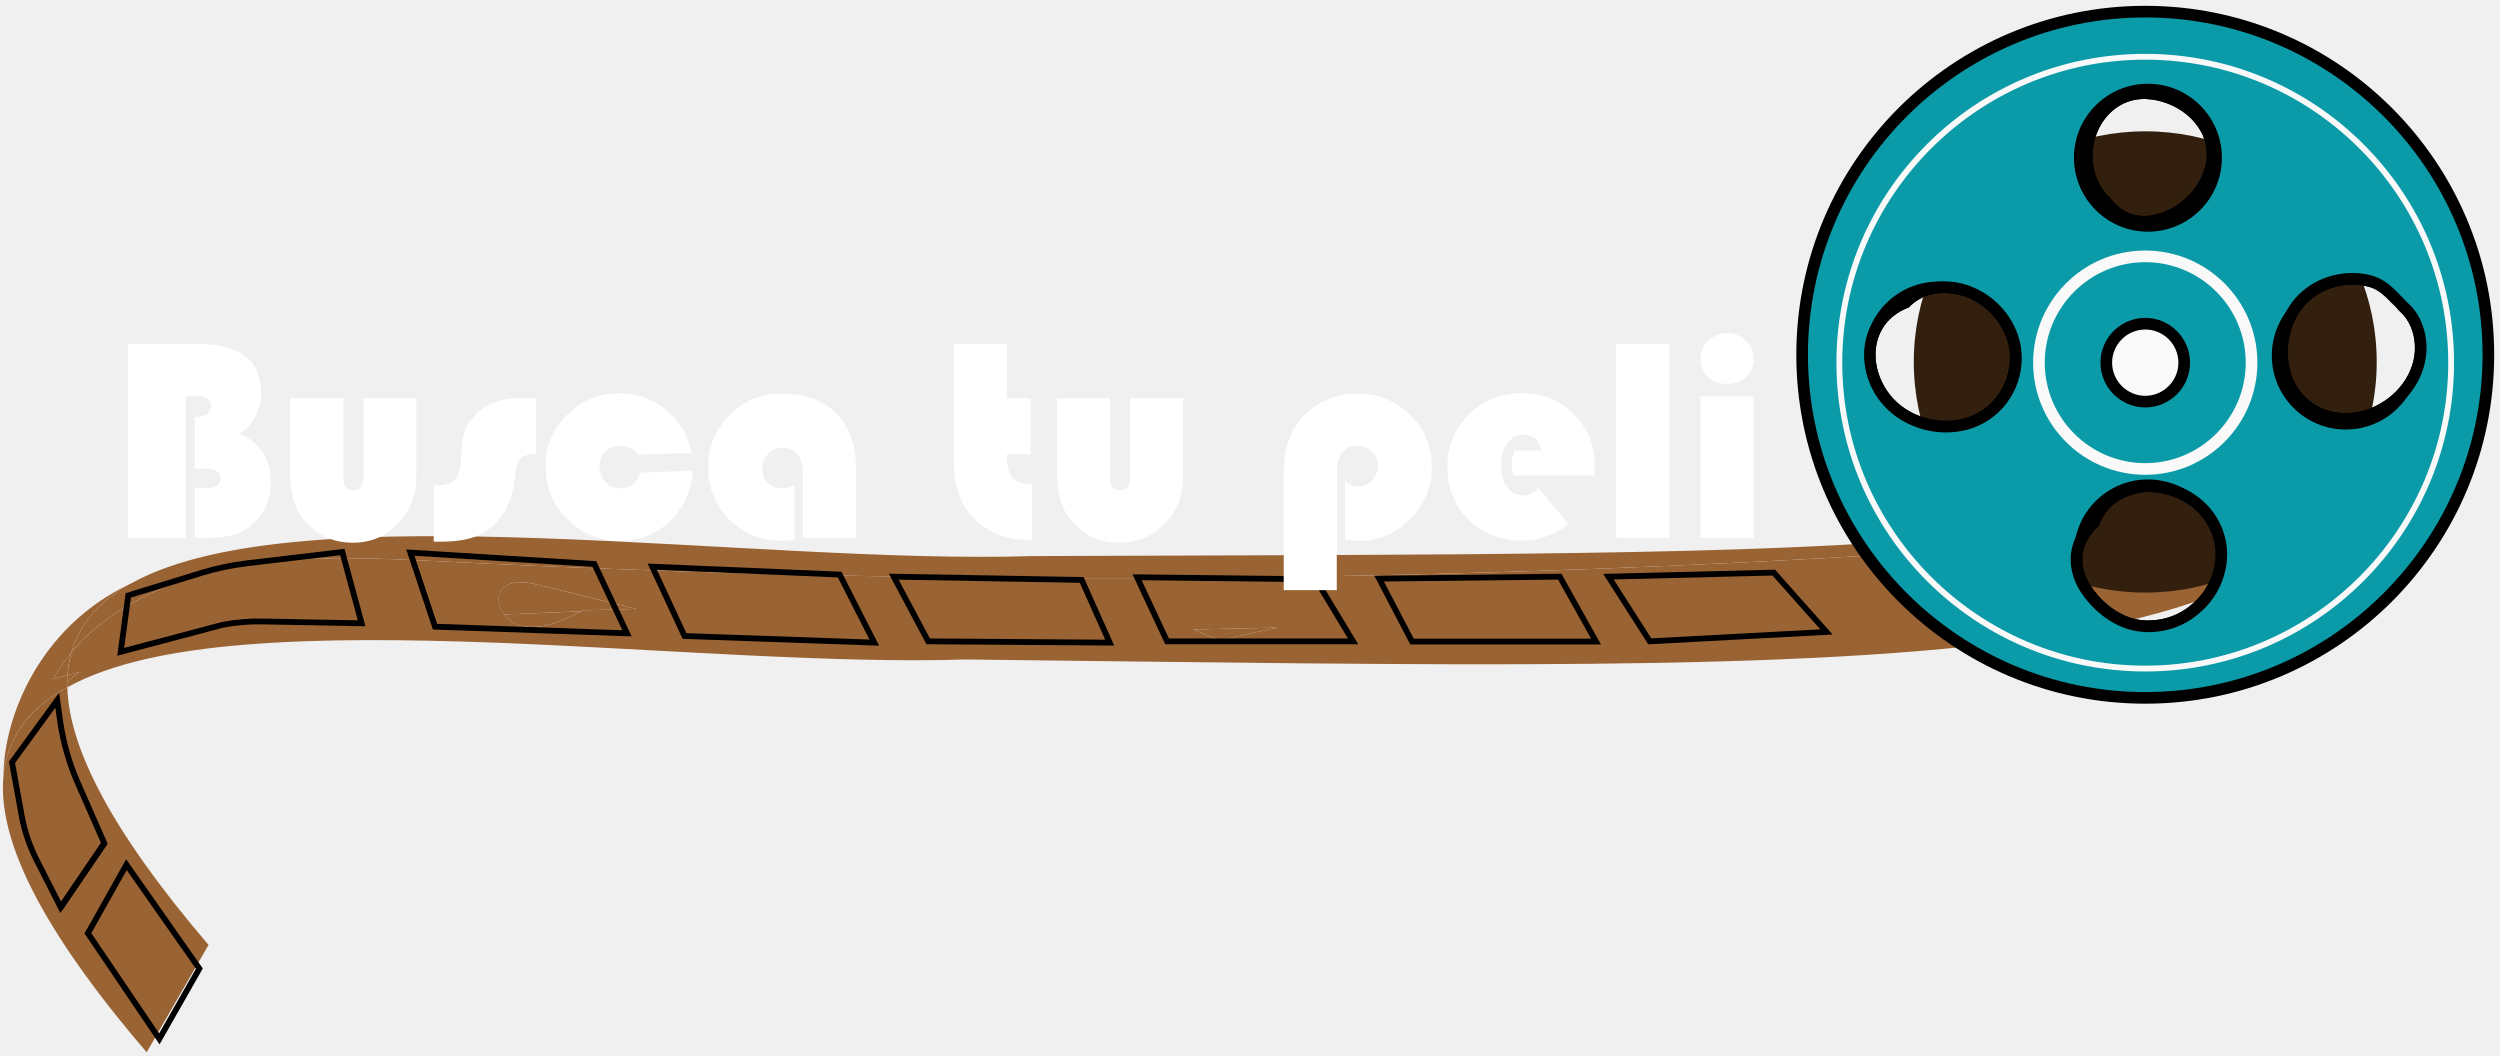
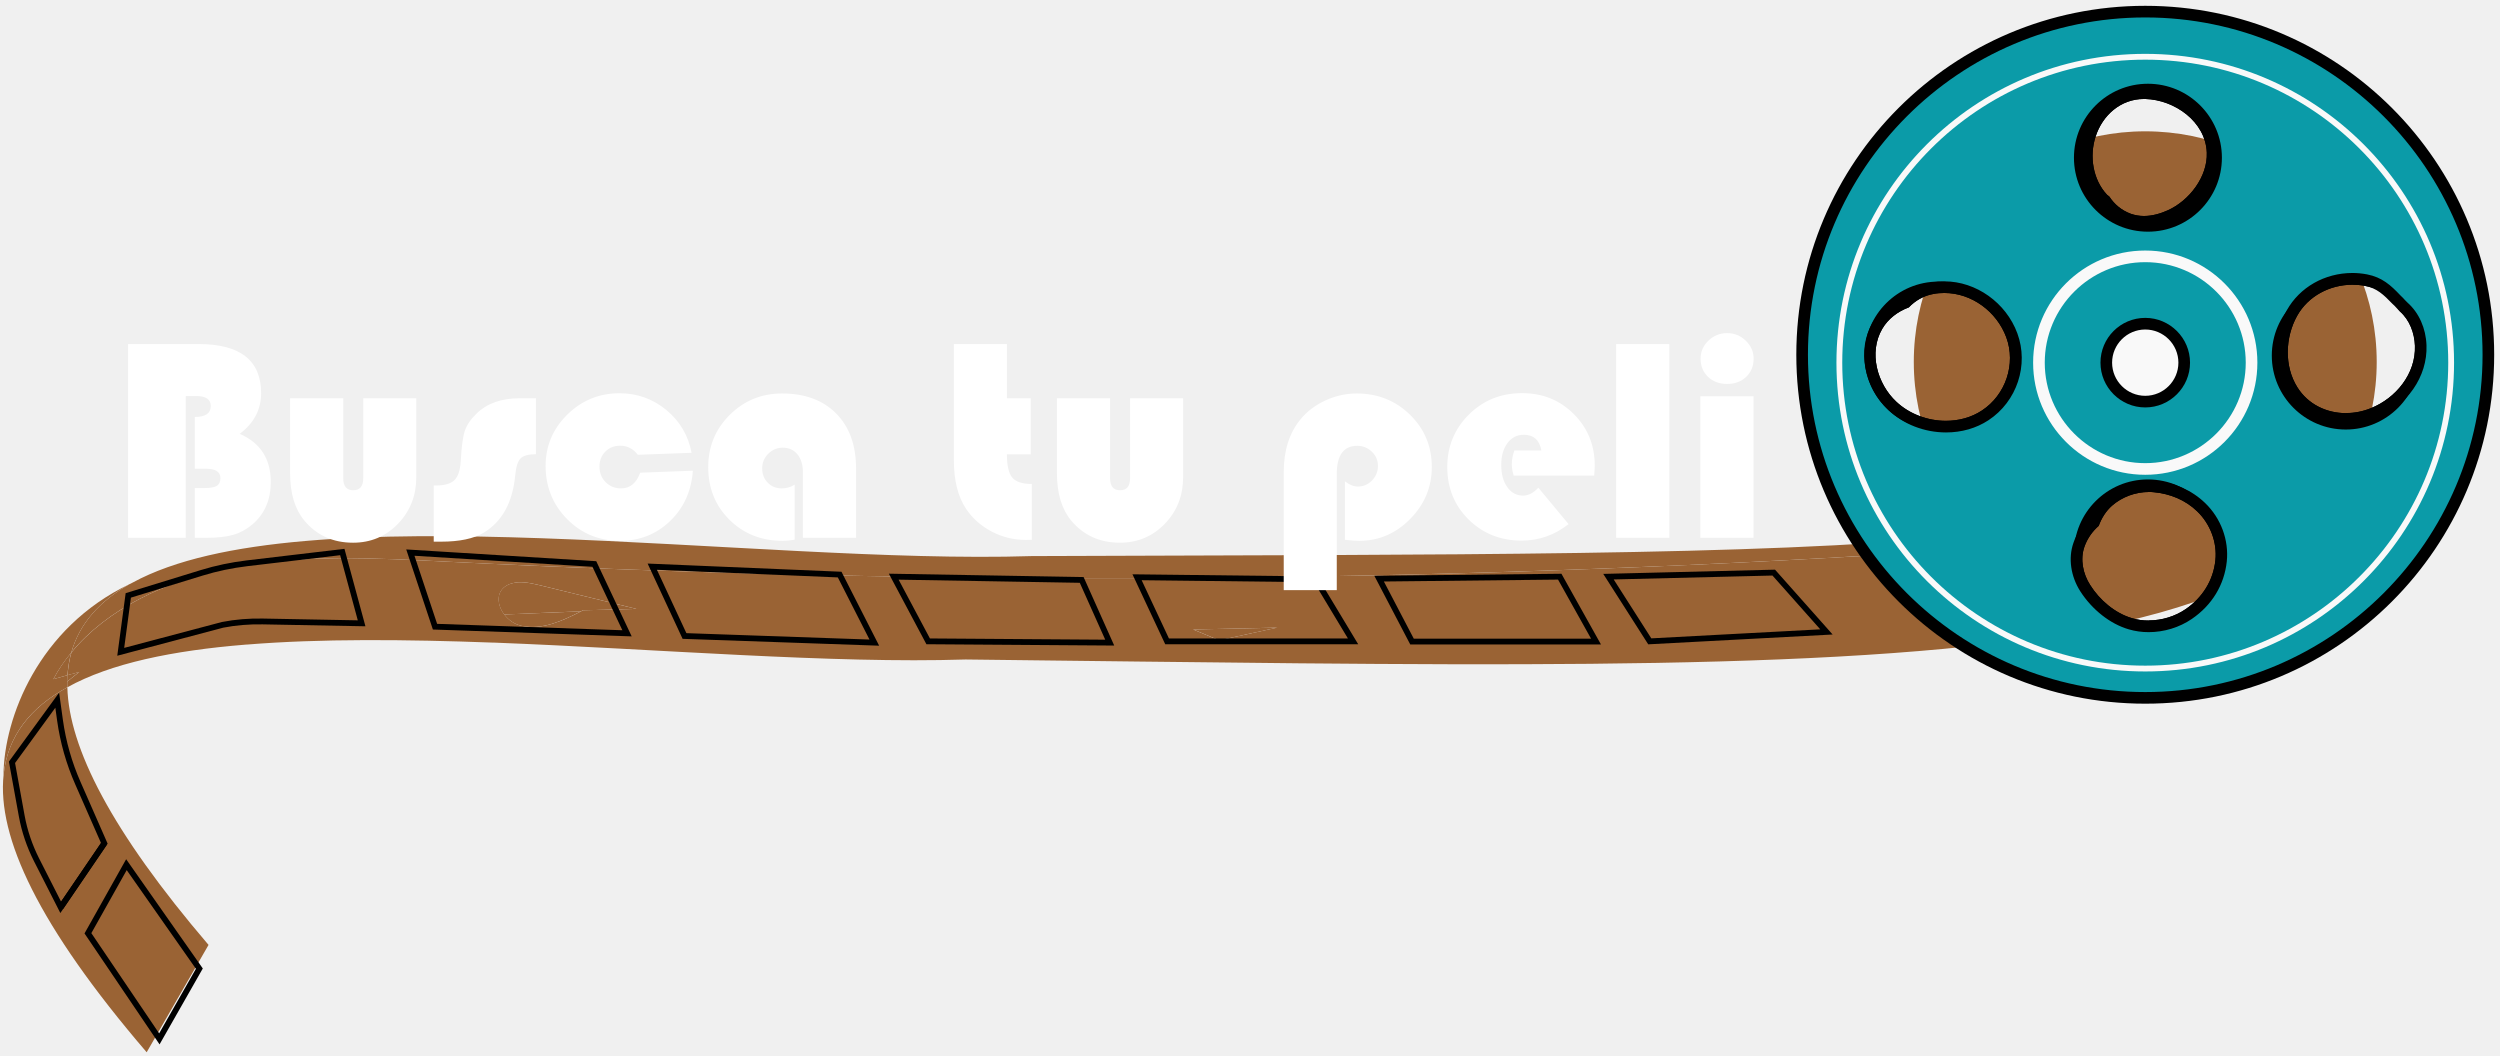
<svg xmlns="http://www.w3.org/2000/svg" id="Capa_1" data-name="Capa 1" viewBox="0 0 214.94 90.72">
  <defs>
    <style>
      .cls-1 {
        fill: none;
        stroke: #000;
        stroke-miterlimit: 10;
        stroke-width: .5px;
      }

      .cls-2 {
        fill: #0b9ba8;
      }

+       /* Interior del rollo del mismo marrón que la tira de película */
      .cls-3 {
-         fill: #331f0e;
+         fill: #9a6334;
      }

      .cls-4 {
        fill: #f9f9f9;
      }

      /* Versión para la web: la tira de película en un marrón más claro para que se vea sobre el fondo oscuro */
      .cls-6 {
        fill: #9a6334;
      }

      .cls-5 {
        fill: #fff;
      }
    </style>
  </defs>
  <g id="logo">
    <g id="rollo">
      <g>
        <path class="cls-6" d="M109.82,53.96c-2.41.05-4.83.1-7.24.16l2.23.93c1.66-.36,3.33-.73,5-1.09ZM83.02,56.7c-11.45.37-26.44-.9-40.51-1.45h-.1c-7.56-.28-14.87-.35-21.21.17-.01-.01-.02-.01-.05,0-6.31.51-11.65,1.61-15.36,3.67-.01-.17-.02-.33-.01-.49.35-.28.69-.55,1.04-.83-.34.1-.67.19-1.01.28.05-.69.15-1.34.33-1.95,3.04-3.72,8.12-6.15,13.35-7.21,6.24-1.28,12.73-.91,19.13-.59,42.01,2.11,84.17,1.85,126.14-.78,6.98-.44,14.05-.95,20.68-2.89s12.88-5.46,16.37-10.68l-.42-.23c.76-1.01,1.42-2.1,2-3.26,4.36,29.01-39.09,27.17-120.36,26.24ZM50.12,52.47c1.52-.04,3.06-.08,4.6-.12-2.78-.68-5.55-1.36-8.33-2.04-.91-.22-1.93-.43-2.75-.01-1.01.52-.93,1.68-.28,2.53.35.47.88.85,1.5.98,1.77.38,3.54-.45,5.1-1.25l.16-.09Z" />
        <path class="cls-6" d="M201.38,33.72l.42.23c-3.49,5.22-9.74,8.74-16.37,10.68s-13.7,2.45-20.68,2.89c-41.97,2.63-84.13,2.89-126.14.78-6.4-.32-12.89-.69-19.13.59-5.22,1.06-10.31,3.49-13.35,7.21.71-2.5,2.44-4.42,4.99-5.87.09-.05.19-.1.28-.14,14.46-7.89,53.56-1.52,77.3-2.28,73.31-.27,101.92.46,112.68-14.09Z" />
        <path class="cls-6" d="M109.82,53.96c-1.68.36-3.34.73-5,1.09l-2.23-.93c2.41-.06,4.83-.11,7.24-.16Z" />
        <path class="cls-6" d="M54.71,52.35c-1.54.04-3.07.08-4.6.12l-.16.09-6.6.27c-.65-.85-.73-2.01.28-2.53.81-.42,1.84-.21,2.75.01,2.78.68,5.55,1.36,8.33,2.04Z" />
        <path class="cls-6" d="M43.35,52.83l6.6-.27c-1.56.8-3.33,1.63-5.1,1.25-.62-.13-1.15-.51-1.5-.98Z" />
        <path class="cls-6" d="M17.93,81.24l-5.32,9.23C3.28,79.59-.26,71.94.31,66.61c.35-3.35,2.32-5.78,5.48-7.52.14,5.19,3.76,12.35,12.14,22.15Z" />
        <path class="cls-6" d="M5.78,58.6c-.01.16,0,.32.01.49-3.17,1.74-5.13,4.17-5.48,7.52h-.01c.05-4.89,2.99-12.63,10.82-16.38-2.55,1.45-4.28,3.37-4.99,5.87-.59.72-1.12,1.48-1.54,2.29.41-.11.8-.22,1.21-.34-.01.18-.02.36-.02.55Z" />
        <path class="cls-6" d="M6.81,57.77c-.35.28-.69.55-1.04.83,0-.19.01-.37.02-.55.34-.09.67-.18,1.01-.28Z" />
        <path class="cls-6" d="M6.13,56.1c-.17.61-.28,1.26-.33,1.95-.41.12-.8.23-1.21.34.42-.81.94-1.57,1.54-2.29Z" />
      </g>
    </g>
    <g id="rollo-2" data-name="rollo">
      <ellipse class="cls-3" cx="184.44" cy="31.12" rx="19.9" ry="19.83" />
      <g>
        <path class="cls-2" d="M184.44,60c-16.27,0-29.5-13.23-29.5-29.5S168.17,1,184.44,1s29.5,13.23,29.5,29.5-13.23,29.5-29.5,29.5ZM180,44.92c-.59.55-1.02,1.2-1.27,1.93-.4,1.16-.2,2.55.54,3.71.95,1.49,2.41,2.64,3.9,3.07.5.14,1.02.22,1.56.22,1.22,0,2.44-.37,3.44-1.05,1.6-1.09,2.59-2.72,2.79-4.58.17-1.68-.46-3.4-1.71-4.6-1.06-1.02-2.45-1.64-4.03-1.78-.16-.01-.32-.02-.48-.02-1.28,0-2.56.48-3.5,1.3-.53.46-.96,1.09-1.24,1.81ZM163.84,26.01c-1.05.42-1.91,1.13-2.43,2.02-1.39,2.38-.37,5.32,1.3,6.89,1.2,1.12,2.88,1.77,4.6,1.77,1.24,0,2.41-.34,3.38-.97,2.25-1.48,3.21-4.37,2.28-6.88-.9-2.44-3.28-4.14-5.79-4.14-.34,0-.68.03-1.01.09-.88.16-1.67.57-2.33,1.23ZM202.25,23.98c-2.2,0-4.19,1.13-5.2,2.95-1.16,2.09-1.14,4.75.04,6.64.97,1.54,2.69,2.46,4.61,2.46.79,0,1.58-.15,2.32-.45,2.55-1.03,4.19-3.38,4.1-5.86-.05-1.33-.58-2.54-1.46-3.31-.1-.08-.18-.17-.26-.26-.12-.13-.24-.26-.39-.39-.74-.79-1.44-1.44-2.59-1.66-.38-.07-.78-.11-1.17-.11ZM184.32,8c-2.11,0-3.92,1.41-4.62,3.59-.63,1.95-.2,4.1,1.09,5.48.05.06.12.11.18.16.49.72,1.21,1.3,2.06,1.61.41.15.84.22,1.3.22.71,0,1.47-.18,2.26-.54,1.89-.85,3.74-2.99,3.65-5.44-.12-3.05-3.09-5.02-5.78-5.09h-.14Z" />
        <path d="M184.44,1.5c15.99,0,29,13.01,29,29s-13.01,29-29,29-29-13.01-29-29S168.45,1.5,184.44,1.5M180.62,17.6c.57.8,1.34,1.39,2.24,1.72.46.17.96.25,1.47.25.78,0,1.61-.2,2.47-.58,2.04-.92,4.05-3.24,3.94-5.91-.13-3.33-3.35-5.49-6.26-5.57h-.15c-2.33,0-4.33,1.54-5.1,3.94-.68,2.12-.21,4.46,1.2,5.98.06.06.12.12.19.18M201.7,36.52c.86,0,1.7-.16,2.51-.49,2.74-1.11,4.51-3.65,4.41-6.34-.05-1.47-.65-2.8-1.63-3.67-.08-.07-.15-.15-.22-.22-.11-.12-.23-.26-.39-.4-.83-.88-1.58-1.56-2.87-1.81-.42-.08-.84-.12-1.26-.12-2.38,0-4.54,1.23-5.64,3.21-1.24,2.24-1.22,5.11.06,7.14,1.06,1.69,2.94,2.69,5.03,2.69M163.56,25.58c-1.11.46-2.03,1.24-2.58,2.19-1.33,2.29-.74,5.51,1.39,7.5,1.29,1.21,3.09,1.91,4.94,1.91,1.34,0,2.6-.36,3.65-1.05,2.45-1.61,3.49-4.75,2.48-7.48-.97-2.63-3.55-4.46-6.26-4.46-.37,0-.74.03-1.1.1-.95.17-1.8.61-2.52,1.29M179.58,44.64c-.61.59-1.06,1.28-1.32,2.05-.45,1.3-.23,2.85.59,4.14,1.02,1.59,2.58,2.82,4.18,3.28.54.16,1.12.24,1.7.24,1.32,0,2.64-.4,3.72-1.14,1.73-1.18,2.79-2.93,3-4.94.19-1.83-.5-3.71-1.86-5.02-1.14-1.1-2.64-1.77-4.33-1.92-.17-.02-.35-.02-.52-.02-1.42,0-2.78.51-3.83,1.43-.56.49-1.02,1.15-1.33,1.9M184.44.5c-16.57,0-30,13.43-30,30s13.43,30,30,30,30-13.43,30-30S201.01.5,184.44.5h0ZM184.33,18.57c-.38,0-.76-.06-1.13-.19-.79-.29-1.41-.81-1.84-1.47-.07-.06-.14-.11-.21-.17-1.22-1.31-1.52-3.32-.98-4.99.59-1.84,2.16-3.24,4.15-3.24.04,0,.08,0,.12,0,2.52.07,5.19,1.94,5.29,4.61.08,2.08-1.51,4.13-3.35,4.96-.64.29-1.35.49-2.05.49h0ZM201.7,35.52c-1.65,0-3.25-.74-4.18-2.22-1.14-1.81-1.05-4.29-.03-6.13.96-1.73,2.84-2.69,4.76-2.69.36,0,.72.03,1.08.1,1.02.19,1.61.76,2.37,1.55.25.21.4.44.64.64.84.74,1.25,1.86,1.29,2.95.09,2.41-1.64,4.51-3.79,5.37-.69.28-1.42.42-2.13.42h0ZM167.3,36.18c-1.56,0-3.13-.58-4.26-1.64-1.65-1.54-2.4-4.23-1.21-6.27.51-.87,1.34-1.49,2.28-1.84.56-.58,1.27-1.01,2.14-1.16.31-.06.62-.08.92-.08,2.35,0,4.5,1.6,5.32,3.81.85,2.3-.06,4.96-2.09,6.29-.92.61-2.01.89-3.1.89h0ZM184.73,53.35c-.48,0-.96-.06-1.42-.2-1.48-.43-2.8-1.57-3.61-2.86-.61-.95-.87-2.19-.49-3.28.25-.71.68-1.32,1.23-1.8.24-.66.62-1.27,1.14-1.73.87-.76,2.02-1.18,3.17-1.18.14,0,.29,0,.43.02,1.39.13,2.71.66,3.73,1.65,1.11,1.07,1.72,2.65,1.56,4.19-.18,1.75-1.12,3.23-2.57,4.22-.91.62-2.04.96-3.15.96h0Z" />
      </g>
      <path class="cls-4" d="M184.44,22.54c4.77,0,8.64,3.88,8.64,8.64s-3.88,8.64-8.64,8.64-8.64-3.88-8.64-8.64,3.88-8.64,8.64-8.64M184.44,21.54c-5.33,0-9.64,4.32-9.64,9.64s4.32,9.64,9.64,9.64,9.64-4.32,9.64-9.64-4.32-9.64-9.64-9.64h0Z" />
      <g>
        <path d="M184.67,7.2c-3.51,0-6.36,2.85-6.36,6.36s2.85,6.36,6.36,6.36,6.36-2.85,6.36-6.36-2.85-6.36-6.36-6.36h0ZM184.33,18.57c-.38,0-.76-.06-1.13-.19-.79-.29-1.41-.81-1.84-1.47-.07-.06-.14-.11-.21-.17-1.22-1.31-1.52-3.32-.98-4.99.59-1.84,2.16-3.24,4.15-3.24.04,0,.08,0,.12,0,2.52.07,5.19,1.94,5.29,4.61.08,2.08-1.51,4.13-3.35,4.96-.64.29-1.35.49-2.05.49h0Z" />
        <path d="M184.67,41.22c-3.51,0-6.36,2.85-6.36,6.36s2.85,6.36,6.36,6.36,6.36-2.85,6.36-6.36-2.85-6.36-6.36-6.36h0ZM184.73,53.35c-.48,0-.96-.06-1.42-.2-1.48-.43-2.8-1.57-3.61-2.86-.61-.95-.87-2.19-.49-3.28.25-.71.68-1.32,1.23-1.8.24-.66.62-1.27,1.14-1.73.87-.76,2.02-1.18,3.17-1.18.14,0,.29,0,.43.02,1.39.13,2.71.66,3.73,1.65,1.11,1.07,1.72,2.65,1.56,4.19-.18,1.75-1.12,3.23-2.57,4.22-.91.62-2.04.96-3.15.96h0Z" />
        <path d="M201.68,24.21c-3.51,0-6.36,2.85-6.36,6.36s2.85,6.36,6.36,6.36,6.36-2.85,6.36-6.36-2.85-6.36-6.36-6.36h0ZM201.7,35.52c-1.65,0-3.25-.74-4.18-2.22-1.14-1.81-1.05-4.29-.03-6.13.96-1.73,2.84-2.69,4.76-2.69.36,0,.72.03,1.08.1,1.02.19,2.06.59,2.53,1.42.26.15.24.57.47.78.84.74,1.25,1.86,1.29,2.95.09,2.41-1.64,4.51-3.79,5.37-.69.28-1.42.42-2.13.42h0Z" />
        <path d="M166.66,24.21c-3.51,0-6.36,2.85-6.36,6.36s2.85,6.36,6.36,6.36,6.36-2.85,6.36-6.36-2.85-6.36-6.36-6.36h0ZM167.3,36.18c-1.56,0-3.13-.58-4.26-1.64-1.65-1.54-2.4-4.23-1.21-6.27.51-.87,1.34-1.49,2.28-1.84.56-.58,1.27-1.01,2.14-1.16.31-.06.62-.08.92-.08,2.35,0,4.5,1.6,5.32,3.81.85,2.3-.06,4.96-2.09,6.29-.92.61-2.01.89-3.1.89h0Z" />
      </g>
      <g>
        <circle class="cls-4" cx="184.44" cy="31.19" r="3.35" />
        <path d="M184.44,28.33c1.57,0,2.85,1.28,2.85,2.85s-1.28,2.85-2.85,2.85-2.85-1.28-2.85-2.85,1.28-2.85,2.85-2.85M184.44,27.33c-2.13,0-3.85,1.73-3.85,3.85s1.73,3.85,3.85,3.85,3.85-1.73,3.85-3.85-1.73-3.85-3.85-3.85h0Z" />
      </g>
    </g>
    <g>
      <polygon class="cls-1" points="157.03 54.33 141.84 55.14 138.29 49.58 152.5 49.23 157.03 54.33" />
      <polygon class="cls-1" points="137.22 55.16 121.4 55.16 118.57 49.75 134.1 49.58 137.22 55.16" />
      <polygon class="cls-1" points="116.33 55.14 100.34 55.14 97.76 49.63 113.12 49.81 116.33 55.14" />
      <polygon class="cls-1" points="95.41 55.25 79.8 55.14 76.84 49.58 93 49.86 95.41 55.25" />
      <polygon class="cls-1" points="75.17 55.25 58.85 54.68 56.08 48.72 72.19 49.4 75.17 55.25" />
      <polygon class="cls-1" points="53.91 54.45 37.4 53.88 35.28 47.51 51.1 48.49 53.91 54.45" />
      <path class="cls-1" d="M31.09,53.59l-8.51-.16c-1.15-.02-2.31.07-3.44.29l-8.76,2.32.65-4.85,6.31-1.94c1.27-.39,2.57-.66,3.89-.82l8.2-.97,1.66,6.13Z" />
      <path class="cls-1" d="M5.22,78.01l-2.08-4.09c-.6-1.19-1.03-2.45-1.27-3.76l-.84-4.62,3.89-5.34.24,1.73c.26,1.86.78,3.69,1.54,5.41l2.27,5.17-3.75,5.5Z" />
      <line class="cls-1" x1="8.96" y1="72.51" x2="5.22" y2="78.01" />
      <polygon class="cls-1" points="13.7 89.32 7.56 80.24 10.87 74.34 17.14 83.28 13.7 89.32" />
    </g>
    <path class="cls-5" d="M11.01 46.24L11.01 29.58L17.07 29.58Q22.45 29.58 22.45 33.81L22.45 33.81Q22.45 35.91 20.61 37.30L20.61 37.30Q23.28 38.46 23.28 41.44L23.28 41.44Q23.28 43.73 21.71 45.08L21.71 45.08Q20.94 45.73 20.06 45.98Q19.18 46.24 17.69 46.24L17.69 46.24L16.75 46.24L16.75 41.96L17.59 41.96Q18.34 41.96 18.64 41.77Q18.95 41.58 18.95 41.10L18.95 41.10Q18.95 40.30 17.70 40.30L17.70 40.30L16.75 40.30L16.75 35.85Q18.12 35.85 18.12 34.91L18.12 34.91Q18.12 34.05 16.88 34.05L16.88 34.05L15.97 34.05L15.97 46.24L11.01 46.24ZM24.94 40.66L24.94 34.24L29.51 34.24L29.51 41.11Q29.51 42.15 30.37 42.15L30.37 42.15Q31.23 42.15 31.23 41.11L31.23 41.11L31.23 34.24L35.79 34.24L35.79 41.03Q35.79 43.40 34.22 45.03Q32.64 46.66 30.36 46.66L30.36 46.66Q27.76 46.66 26.17 44.76L26.17 44.76Q24.94 43.29 24.94 40.66L24.94 40.66ZM44.70 34.24L46.08 34.24L46.08 39.05Q45.12 39.05 44.76 39.41Q44.40 39.77 44.30 40.83L44.30 40.83Q43.98 44.36 41.57 45.81L41.57 45.81Q40.28 46.57 37.93 46.57L37.93 46.57L37.29 46.57L37.29 41.74L37.50 41.74Q38.60 41.74 39.07 41.28Q39.54 40.82 39.61 39.67L39.61 39.67Q39.71 37.80 39.96 37.05Q40.21 36.29 40.98 35.55L40.98 35.55Q42.32 34.24 44.70 34.24L44.70 34.24ZM55.04 40.64L55.04 40.64L59.57 40.47Q59.38 43.10 57.61 44.80Q55.84 46.50 53.30 46.50L53.30 46.50Q50.61 46.50 48.76 44.63Q46.91 42.76 46.91 40.05L46.91 40.05Q46.91 37.48 48.78 35.64Q50.65 33.81 53.26 33.81L53.26 33.81Q55.54 33.81 57.29 35.25Q59.03 36.69 59.46 38.93L59.46 38.93L54.84 39.10Q54.24 38.32 53.32 38.32L53.32 38.32Q52.54 38.32 52.04 38.83Q51.54 39.34 51.54 40.12L51.54 40.12Q51.54 40.92 52.07 41.45Q52.60 41.99 53.40 41.99L53.40 41.99Q54.55 41.99 55.04 40.64ZM68.32 41.67L68.32 41.67L68.32 46.40Q67.76 46.50 67.30 46.50L67.30 46.50Q64.55 46.50 62.72 44.69Q60.89 42.88 60.89 40.16L60.89 40.16Q60.89 37.51 62.74 35.67Q64.59 33.83 67.24 33.83L67.24 33.83Q70.19 33.83 71.89 35.55Q73.60 37.28 73.60 40.27L73.60 40.27L73.60 46.24L69.03 46.24L69.03 40.60Q69.03 39.64 68.56 39.06Q68.09 38.49 67.30 38.49L67.30 38.49Q66.58 38.49 66.05 39.01Q65.53 39.54 65.53 40.26L65.53 40.26Q65.53 41.02 66.01 41.50Q66.48 41.99 67.21 41.99L67.21 41.99Q67.81 41.99 68.32 41.67ZM82.01 29.58L86.57 29.58L86.57 34.24L88.62 34.24L88.62 39.06L86.57 39.06Q86.57 40.51 87.03 41.06Q87.49 41.61 88.71 41.61L88.71 41.61L88.71 46.41Q88.36 46.42 88.19 46.42L88.19 46.42Q86.63 46.42 85.26 45.70Q83.89 44.98 83.06 43.75L83.06 43.75Q82.01 42.18 82.01 39.57L82.01 39.57L82.01 29.58ZM90.87 40.66L90.87 34.24L95.44 34.24L95.44 41.11Q95.44 42.15 96.30 42.15L96.30 42.15Q97.16 42.15 97.16 41.11L97.16 41.11L97.16 34.24L101.72 34.24L101.72 41.03Q101.72 43.40 100.15 45.03Q98.57 46.66 96.29 46.66L96.29 46.66Q93.69 46.66 92.10 44.76L92.10 44.76Q90.87 43.29 90.87 40.66L90.87 40.66ZM114.93 40.76L114.93 50.74L110.37 50.74L110.37 40.59Q110.37 37.79 111.83 36.03L111.83 36.03Q112.67 35.02 113.97 34.42Q115.27 33.83 116.64 33.83L116.64 33.83Q119.36 33.83 121.23 35.66Q123.10 37.49 123.10 40.15L123.10 40.15Q123.10 42.74 121.24 44.62Q119.39 46.50 116.85 46.50L116.85 46.50Q116.43 46.50 115.63 46.41L115.63 46.41L115.63 41.38Q116.19 41.83 116.75 41.83L116.75 41.83Q117.46 41.83 117.96 41.31Q118.47 40.78 118.47 40.06L118.47 40.06Q118.47 39.34 117.95 38.84Q117.42 38.33 116.69 38.33L116.69 38.33Q114.93 38.33 114.93 40.76L114.93 40.76ZM137.06 40.89L137.06 40.89L130.14 40.89Q129.98 40.37 129.98 39.93L129.98 39.93Q129.98 39.32 130.20 38.73L130.20 38.73L132.52 38.73Q132.28 37.38 131.00 37.38L131.00 37.38Q130.14 37.38 129.60 38.10Q129.07 38.83 129.07 39.97L129.07 39.97Q129.07 41.15 129.59 41.88Q130.10 42.61 130.95 42.61L130.95 42.61Q131.63 42.61 132.26 41.93L132.26 41.93L134.86 45.06Q133.05 46.48 130.82 46.48L130.82 46.48Q128.11 46.48 126.27 44.67Q124.43 42.85 124.43 40.16L124.43 40.16Q124.43 37.49 126.29 35.64Q128.15 33.80 130.86 33.80L130.86 33.80Q133.51 33.80 135.31 35.60Q137.11 37.40 137.11 40.04L137.11 40.04Q137.11 40.31 137.06 40.89ZM138.95 29.58L143.52 29.58L143.52 46.24L138.95 46.24L138.95 29.58ZM146.19 34.07L150.76 34.07L150.76 46.24L146.19 46.24L146.19 34.07ZM148.49 28.64L148.49 28.64Q149.42 28.64 150.09 29.29Q150.77 29.94 150.77 30.83L150.77 30.83Q150.77 31.79 150.13 32.40Q149.49 33.01 148.49 33.01L148.49 33.01Q147.49 33.01 146.85 32.40Q146.21 31.79 146.21 30.83L146.21 30.83Q146.21 29.94 146.88 29.29Q147.56 28.64 148.49 28.64Z" />
    <path class="cls-4" d="M184.44,5.13c14.37,0,26.05,11.69,26.05,26.05s-11.69,26.05-26.05,26.05-26.05-11.69-26.05-26.05,11.69-26.05,26.05-26.05M184.44,4.63c-14.67,0-26.55,11.89-26.55,26.55s11.89,26.55,26.55,26.55,26.55-11.89,26.55-26.55-11.89-26.55-26.55-26.55h0Z" />
  </g>
</svg>
